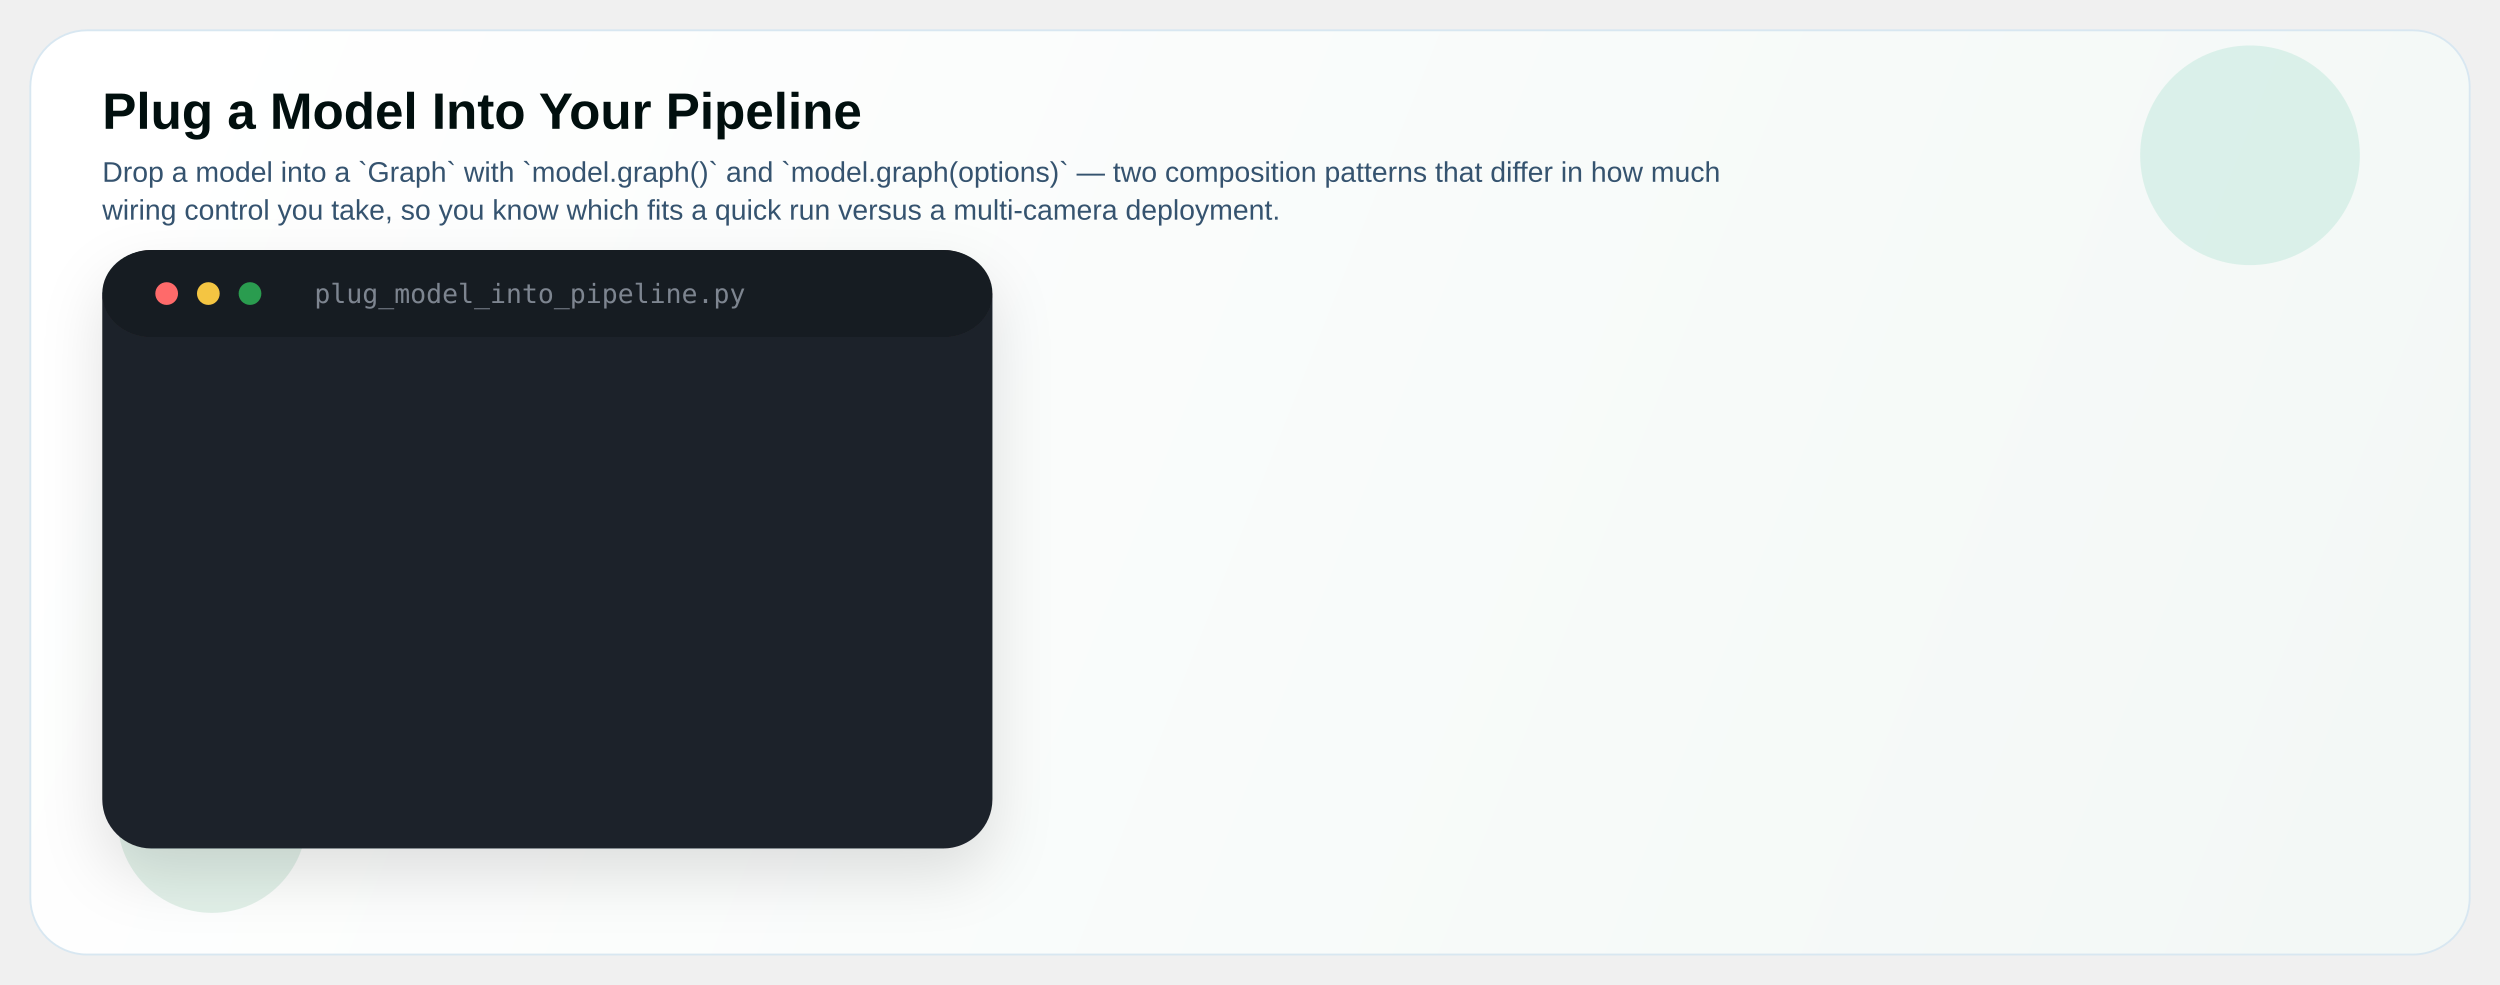
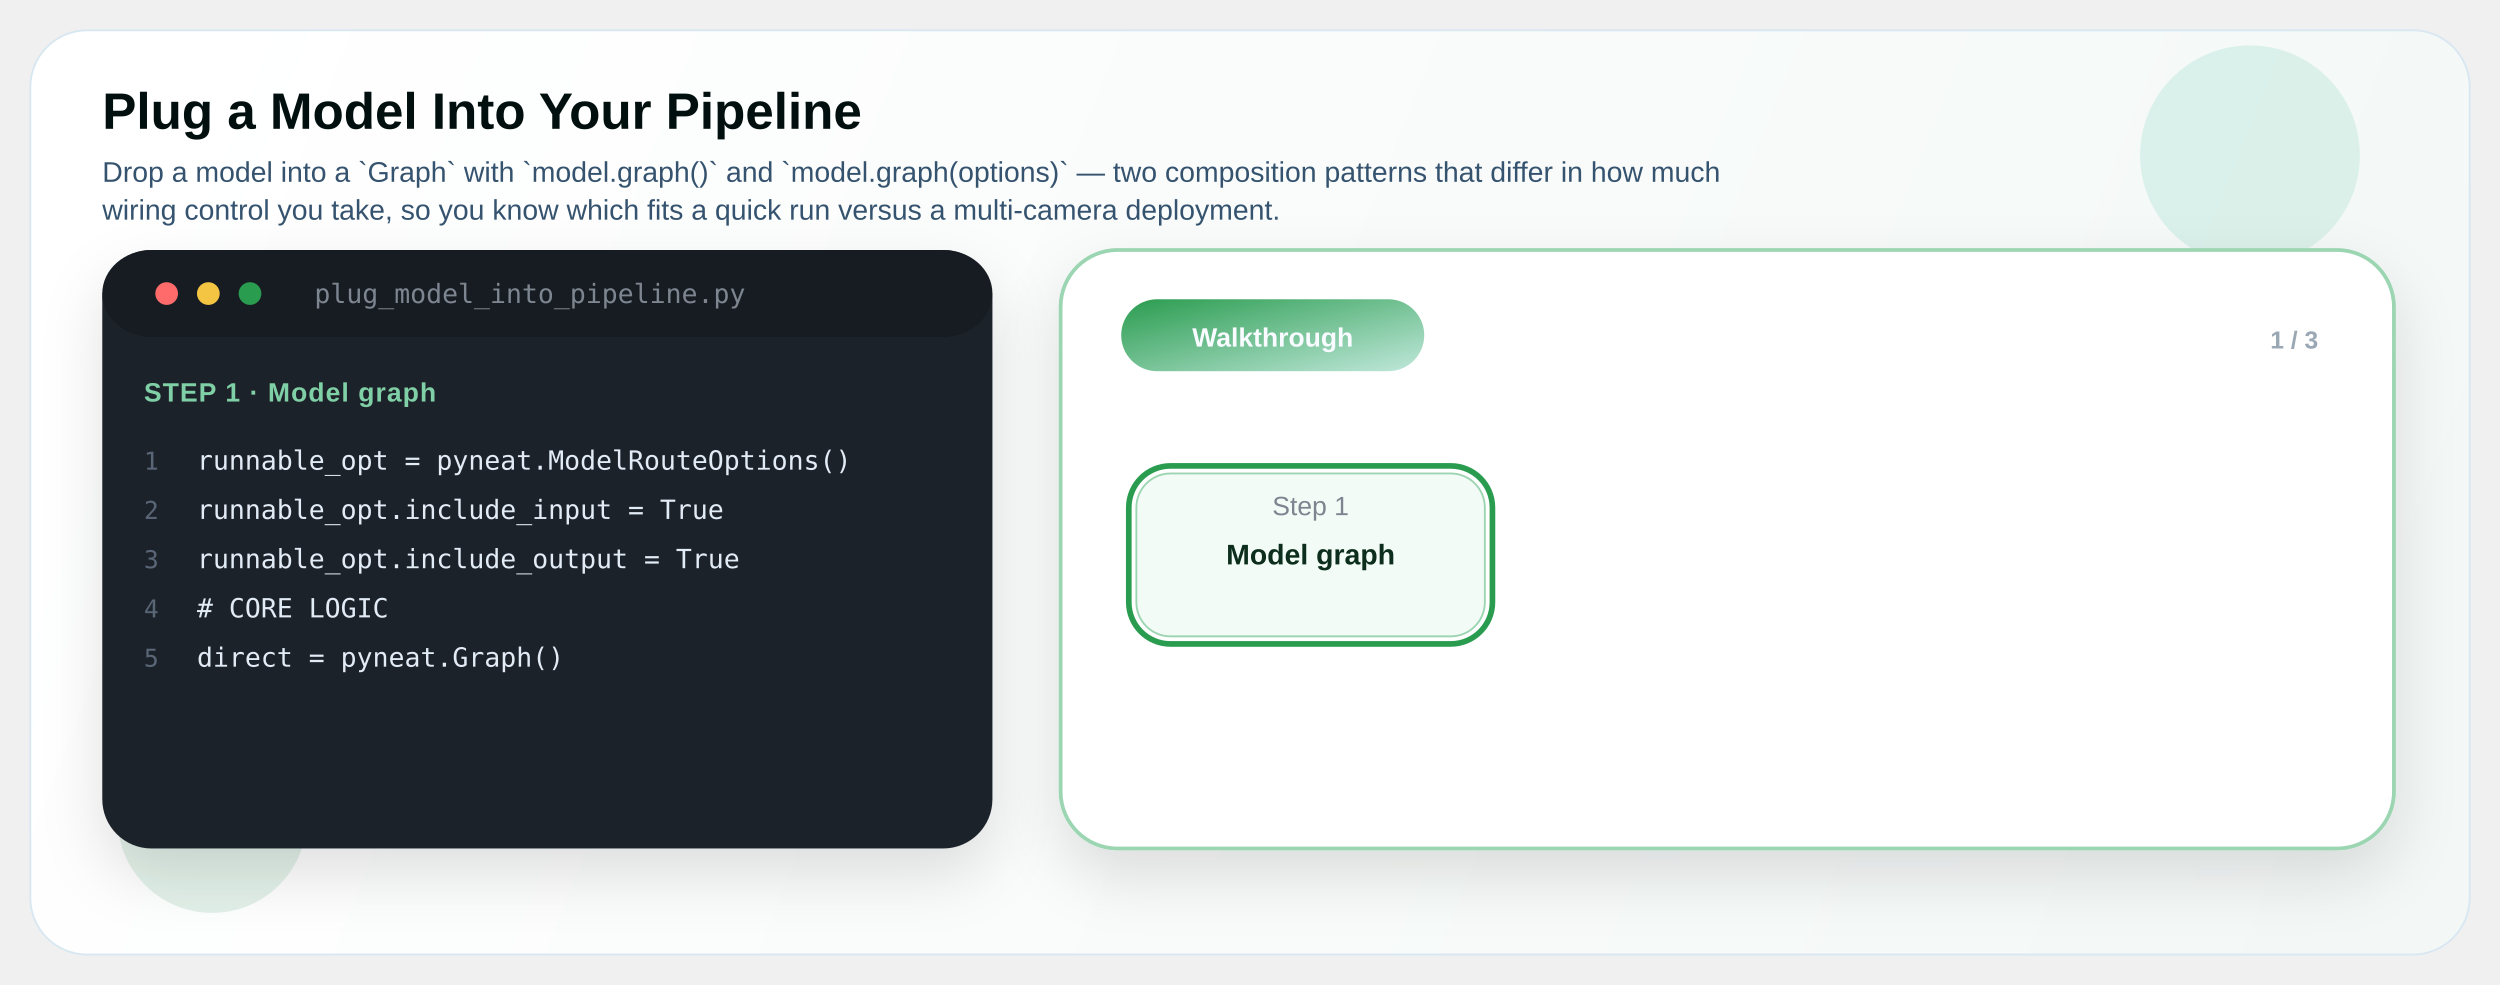
<svg xmlns="http://www.w3.org/2000/svg" viewBox="0 0 1320 520" role="img" aria-labelledby="ftl ftd">
  <defs>
    <linearGradient id="fbg" x1="80" y1="40" x2="1240" y2="500" gradientUnits="userSpaceOnUse">
      <stop offset="0" stop-color="#FFFFFF" />
      <stop offset="1" stop-color="#F3F8F6" />
    </linearGradient>
    <linearGradient id="fgreen" x1="0" y1="0" x2="1" y2="1">
      <stop offset="0" stop-color="#2A9C4F" />
      <stop offset="1" stop-color="#C0E8DB" />
    </linearGradient>
    <filter id="fsh" x="-10%" y="-18%" width="120%" height="142%" filterUnits="objectBoundingBox">
      <feDropShadow dx="0" dy="14" stdDeviation="16" flood-color="#010F0E" flood-opacity="0.12" />
    </filter>
    <marker id="farr" markerWidth="7" markerHeight="7" refX="5" refY="3.5" orient="auto" markerUnits="strokeWidth">
      <path d="M0 0L7 3.5L0 7Z" fill="#2A9C4F" />
    </marker>
-     <style>.fsans{font-family:"Avenir Next","Segoe UI",Arial,sans-serif;}.fmono{font-family:"SFMono-Regular","Menlo","Consolas",monospace;}.fttl{fill:#010F0E;font-size:27px;font-weight:700;}.fsub{fill:#35536F;font-size:15px;font-weight:500;}.fcode{fill:#E2ECF6;font-size:14px;font-weight:500;}.fln{fill:#586677;font-size:13px;font-weight:500;}.fcap{fill:#7FD0A6;font-size:14px;font-weight:700;letter-spacing:0.04em;}.fdim{fill:#7D8590;font-size:14px;font-weight:500;}.ftag{fill:#F8FBFF;font-weight:650;}.fnl{fill:#0B2E1B;font-weight:650;}</style>
+     <style>.fsans{font-family:"Avenir Next","Segoe UI",Arial,sans-serif;}.fmono{font-family:"SFMono-Regular","Menlo","Consolas",monospace;}.fttl{fill:#010F0E;font-size:27px;font-weight:700;}.fsub{fill:#35536F;font-size:15px;font-weight:500;}.fcode{fill:#E2ECF6;font-size:14px;font-weight:500;}.fln{fill:#586677;font-size:13px;font-weight:500;}.fcap{fill:#7FD0A6;font-size:14px;font-weight:700;letter-spacing:0.04em;}.fdim{fill:#7D8590;font-size:14px;font-weight:500;}.ftag{fill:#F8FBFF;font-weight:650;}.fnl{fill:#0B2E1B;font-weight:650;}.fcounter{fill:#9AA7B4;font-size:13px;font-weight:600;}.fhint{fill:#2A9C4F;font-size:15px;font-weight:700;}</style>
  </defs>
  <rect x="16" y="16" width="1288" height="488" rx="30" fill="url(#fbg)" stroke="#D8E7F1" />
  <circle cx="1188" cy="82" r="58" fill="#C0E8DB" opacity="0.5" />
  <circle cx="112" cy="432" r="50" fill="#BFE0CF" opacity="0.45" />
  <text x="54" y="68" class="fsans fttl">Plug a Model Into Your Pipeline</text>
  <text x="54" y="96" class="fsans fsub">Drop a model into a `Graph` with `model.graph()` and `model.graph(options)` — two composition patterns that differ in how much</text>
  <text x="54" y="116" class="fsans fsub">wiring control you take, so you know which fits a quick run versus a multi-camera deployment.</text>
  <g filter="url(#fsh)">
    <rect x="54" y="132" width="470" height="316" rx="26" fill="#1F232A" />
    <rect x="54" y="132" width="470" height="46" rx="26" fill="#181C22" />
    <circle cx="88" cy="155" r="6" fill="#FF6B6B" />
    <circle cx="110" cy="155" r="6" fill="#F4C542" />
    <circle cx="132" cy="155" r="6" fill="#2A9C4F" />
    <text x="166" y="160" class="fmono fdim">plug_model_into_pipeline.py</text>
-     <g opacity="0">
-       <animate attributeName="opacity" dur="12s" repeatCount="indefinite" calcMode="linear" values="0;0;1;1;0;0" keyTimes="0.000;0.060;0.075;0.340;0.360;1.000" />
+     <g id="code0" opacity="1">
      <text x="76" y="212" class="fsans fcap">STEP 1 · Model graph</text>
      <text x="76" y="248" class="fmono fln">1</text>
      <text x="104" y="248" class="fmono fcode" xml:space="preserve">runnable_opt = pyneat.ModelRouteOptions()</text>
      <text x="76" y="274" class="fmono fln">2</text>
      <text x="104" y="274" class="fmono fcode" xml:space="preserve">runnable_opt.include_input = True</text>
      <text x="76" y="300" class="fmono fln">3</text>
      <text x="104" y="300" class="fmono fcode" xml:space="preserve">runnable_opt.include_output = True</text>
      <text x="76" y="326" class="fmono fln">4</text>
      <text x="104" y="326" class="fmono fcode" xml:space="preserve"># CORE LOGIC</text>
      <text x="76" y="352" class="fmono fln">5</text>
      <text x="104" y="352" class="fmono fcode" xml:space="preserve">direct = pyneat.Graph()</text>
    </g>
-     <g opacity="0">
-       <animate attributeName="opacity" dur="12s" repeatCount="indefinite" calcMode="linear" values="0;0;1;1;0;0" keyTimes="0.000;0.360;0.375;0.640;0.660;1.000" />
+     <g id="code1" opacity="0">
      <text x="76" y="212" class="fsans fcap">STEP 2 · Route options</text>
      <text x="76" y="248" class="fmono fln">1</text>
      <text x="104" y="248" class="fmono fcode" xml:space="preserve">sopt = pyneat.ModelRouteOptions()</text>
      <text x="76" y="274" class="fmono fln">2</text>
      <text x="104" y="274" class="fmono fcode" xml:space="preserve">sopt.include_input = False</text>
      <text x="76" y="300" class="fmono fln">3</text>
      <text x="104" y="300" class="fmono fcode" xml:space="preserve">sopt.include_output = True</text>
      <text x="76" y="326" class="fmono fln">4</text>
      <text x="104" y="326" class="fmono fcode" xml:space="preserve">sopt.upstream_name = "camera0"</text>
      <text x="76" y="352" class="fmono fln">5</text>
      <text x="104" y="352" class="fmono fcode" xml:space="preserve">sopt.name_suffix = "_camera0"</text>
    </g>
-     <g opacity="0">
-       <animate attributeName="opacity" dur="12s" repeatCount="indefinite" calcMode="linear" values="0;0;1;1;0;0" keyTimes="0.000;0.660;0.675;0.965;0.985;1.000" />
+     <g id="code2" opacity="0">
      <text x="76" y="212" class="fsans fcap">STEP 3 · Attached graph</text>
      <text x="76" y="248" class="fmono fln">1</text>
      <text x="104" y="248" class="fmono fcode" xml:space="preserve">attached = pyneat.Graph()</text>
      <text x="76" y="274" class="fmono fln">2</text>
      <text x="104" y="274" class="fmono fcode" xml:space="preserve">attached.add(model.graph(sopt))</text>
      <text x="76" y="300" class="fmono fln">3</text>
      <text x="104" y="300" class="fmono fcode" xml:space="preserve"># END CORE LOGIC</text>
    </g>
  </g>
  <g filter="url(#fsh)">
-     <g opacity="0">
-       <animate attributeName="opacity" dur="12s" repeatCount="indefinite" calcMode="linear" values="0;0;1;1;0" keyTimes="0.000;0.040;0.060;0.980;1.000" />
+     <g id="shell" opacity="1">
      <rect x="560" y="132" width="704" height="316" rx="30" fill="#FFFFFF" stroke="#9CD5B2" stroke-width="2" />
      <rect x="592" y="158" width="160" height="38" rx="19" fill="url(#fgreen)" />
      <text x="672" y="183" class="fsans ftag" font-size="14" text-anchor="middle">Walkthrough</text>
    </g>
-     <g opacity="0">
-       <animate attributeName="opacity" dur="12s" repeatCount="indefinite" calcMode="linear" values="0;0;1;1;0" keyTimes="0.000;0.060;0.080;0.980;1.000" />
+     <g id="node0" opacity="1">
      <rect x="600" y="250" width="184" height="86" rx="18" fill="#F3FBF7" stroke="#9CD5B2" />
      <text x="692" y="272" class="fsans fdim" font-size="12" text-anchor="middle">Step 1</text>
      <text x="692" y="298" class="fsans fnl" font-size="15" text-anchor="middle">Model graph</text>
    </g>
-     <g opacity="0">
-       <animate attributeName="opacity" dur="12s" repeatCount="indefinite" calcMode="linear" values="0;0;1;1;0;0" keyTimes="0.000;0.065;0.085;0.340;0.360;1.000" />
+     <g id="ring0" opacity="1">
      <rect x="596" y="246" width="192" height="94" rx="22" fill="none" stroke="#2A9C4F" stroke-width="3" />
    </g>
-     <g opacity="0">
-       <animate attributeName="opacity" dur="12s" repeatCount="indefinite" calcMode="linear" values="0;0;1;1;0" keyTimes="0.000;0.360;0.380;0.980;1.000" />
+     <g id="node1" opacity="0">
      <line x1="788" y1="293" x2="814" y2="293" stroke="#2A9C4F" stroke-width="3" stroke-linecap="round" marker-end="url(#farr)" />
      <rect x="820" y="250" width="184" height="86" rx="18" fill="#F3FBF7" stroke="#9CD5B2" />
      <text x="912" y="272" class="fsans fdim" font-size="12" text-anchor="middle">Step 2</text>
      <text x="912" y="298" class="fsans fnl" font-size="15" text-anchor="middle">Route options</text>
    </g>
-     <g opacity="0">
-       <animate attributeName="opacity" dur="12s" repeatCount="indefinite" calcMode="linear" values="0;0;1;1;0;0" keyTimes="0.000;0.365;0.385;0.640;0.660;1.000" />
+     <g id="ring1" opacity="0">
      <rect x="816" y="246" width="192" height="94" rx="22" fill="none" stroke="#2A9C4F" stroke-width="3" />
    </g>
-     <g opacity="0">
-       <animate attributeName="opacity" dur="12s" repeatCount="indefinite" calcMode="linear" values="0;0;1;1;0" keyTimes="0.000;0.660;0.680;0.980;1.000" />
+     <g id="node2" opacity="0">
      <line x1="1008" y1="293" x2="1034" y2="293" stroke="#2A9C4F" stroke-width="3" stroke-linecap="round" marker-end="url(#farr)" />
      <rect x="1040" y="250" width="184" height="86" rx="18" fill="#F8F6FF" stroke="#B8B0DC" />
      <text x="1132" y="272" class="fsans fdim" font-size="12" text-anchor="middle">Step 3</text>
      <text x="1132" y="298" class="fsans fnl" font-size="15" text-anchor="middle">Attached graph</text>
    </g>
-     <g opacity="0">
-       <animate attributeName="opacity" dur="12s" repeatCount="indefinite" calcMode="linear" values="0;0;1;1;0;0" keyTimes="0.000;0.665;0.685;0.965;0.985;1.000" />
+     <g id="ring2" opacity="0">
      <rect x="1036" y="246" width="192" height="94" rx="22" fill="none" stroke="#2A9C4F" stroke-width="3" />
    </g>
  </g>
+   <text id="counter" x="1224" y="184" text-anchor="end" class="fsans fcounter">1 / 3</text>
+   <text id="hint" x="912" y="430" text-anchor="middle" class="fsans fhint" opacity="0">Click to step through ▸</text>
</svg>
